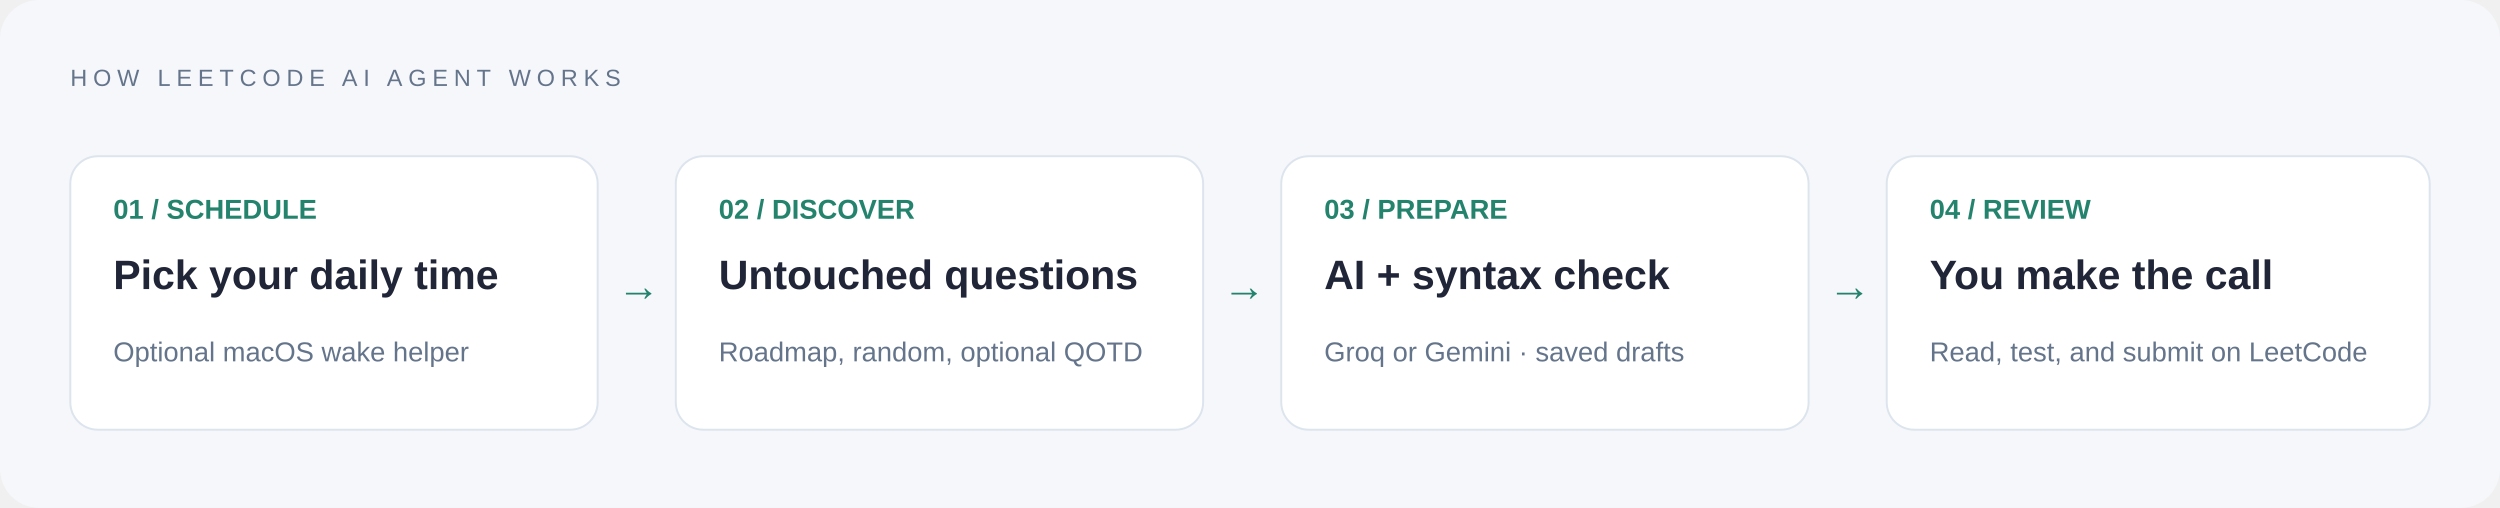
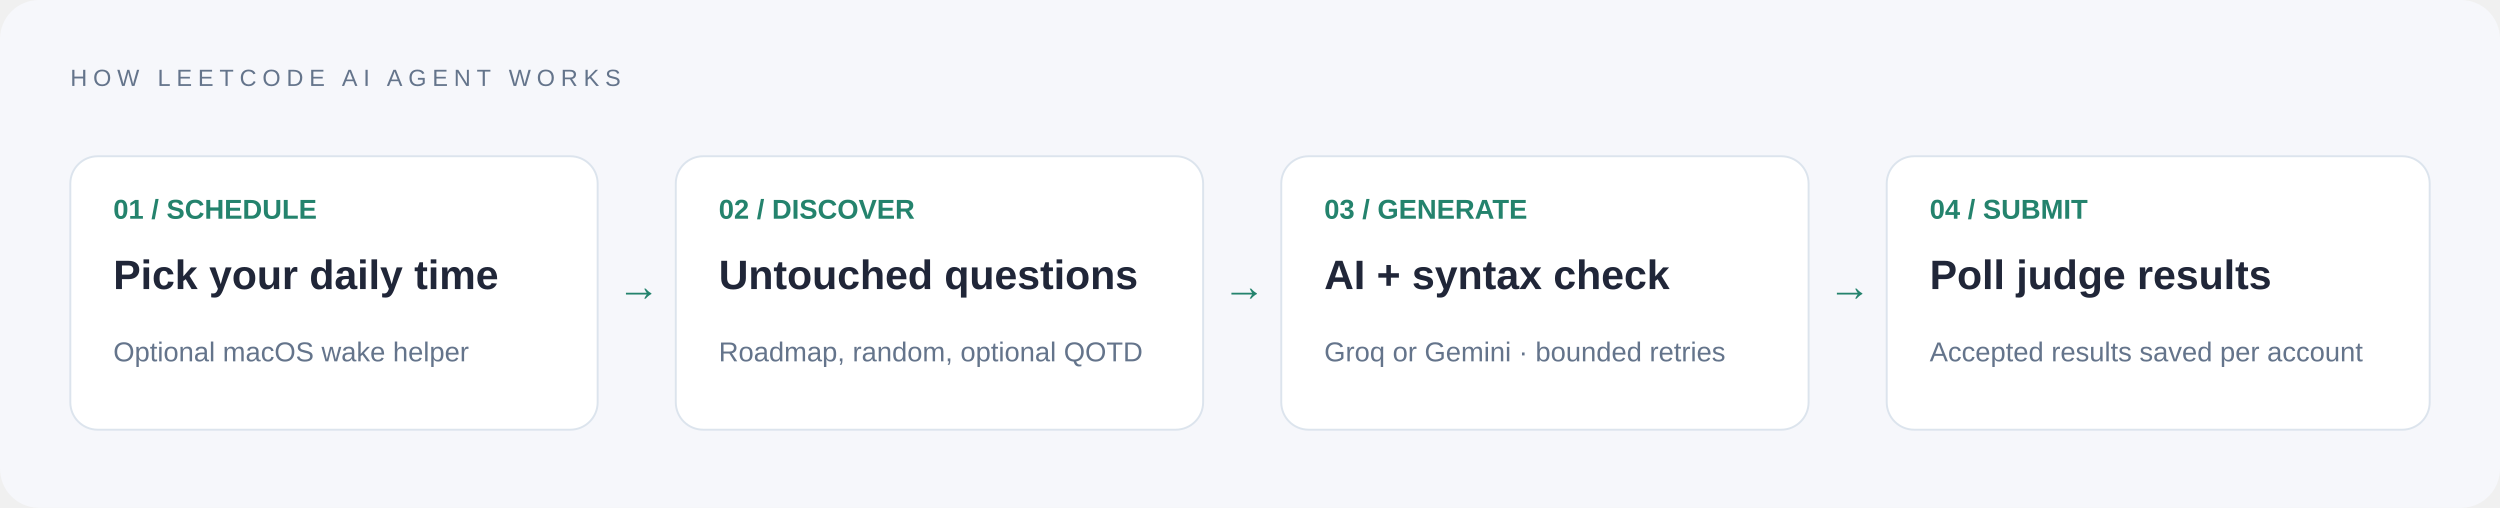
- <svg xmlns="http://www.w3.org/2000/svg" width="1280" height="260" viewBox="0 0 1280 260" role="img" aria-label="Workflow: schedule, discover, prepare, review">
+ <svg xmlns="http://www.w3.org/2000/svg" width="1280" height="260" viewBox="0 0 1280 260" role="img" aria-label="Workflow: schedule, discover, generate, submit">
  <rect width="1280" height="260" rx="20" fill="#f6f7fb" />
  <g font-family="Arial,Helvetica,sans-serif">
    <text x="36" y="44" fill="#64748b" font-size="12" letter-spacing="3">HOW LEETCODE AI AGENT WORKS</text>
    <g fill="#fff" stroke="#dce4ed">
      <rect x="36" y="80" width="270" height="140" rx="14" />
      <rect x="346" y="80" width="270" height="140" rx="14" />
      <rect x="656" y="80" width="270" height="140" rx="14" />
      <rect x="966" y="80" width="278" height="140" rx="14" />
    </g>
    <g fill="#24836d" font-size="14" font-weight="700">
      <text x="58" y="112">01 / SCHEDULE</text>
      <text x="368" y="112">02 / DISCOVER</text>
-       <text x="678" y="112">03 / PREPARE</text>
-       <text x="988" y="112">04 / REVIEW</text>
+       <text x="678" y="112">03 / GENERATE</text>
+       <text x="988" y="112">04 / SUBMIT</text>
    </g>
    <g fill="#202638" font-size="21" font-weight="700">
      <text x="58" y="148">Pick your daily time</text>
      <text x="368" y="148">Untouched questions</text>
      <text x="678" y="148">AI + syntax check</text>
-       <text x="988" y="148">You make the call</text>
+       <text x="988" y="148">Poll judge results</text>
    </g>
    <g fill="#64748b" font-size="14">
      <text x="58" y="185">Optional macOS wake helper</text>
      <text x="368" y="185">Roadmap, random, optional QOTD</text>
-       <text x="678" y="185">Groq or Gemini · saved drafts</text>
-       <text x="988" y="185">Read, test, and submit on LeetCode</text>
+       <text x="678" y="185">Groq or Gemini · bounded retries</text>
+       <text x="988" y="185">Accepted results saved per account</text>
    </g>
    <g fill="#24836d" font-size="22">
      <text x="316" y="154">→</text>
      <text x="626" y="154">→</text>
      <text x="936" y="154">→</text>
    </g>
  </g>
</svg>
